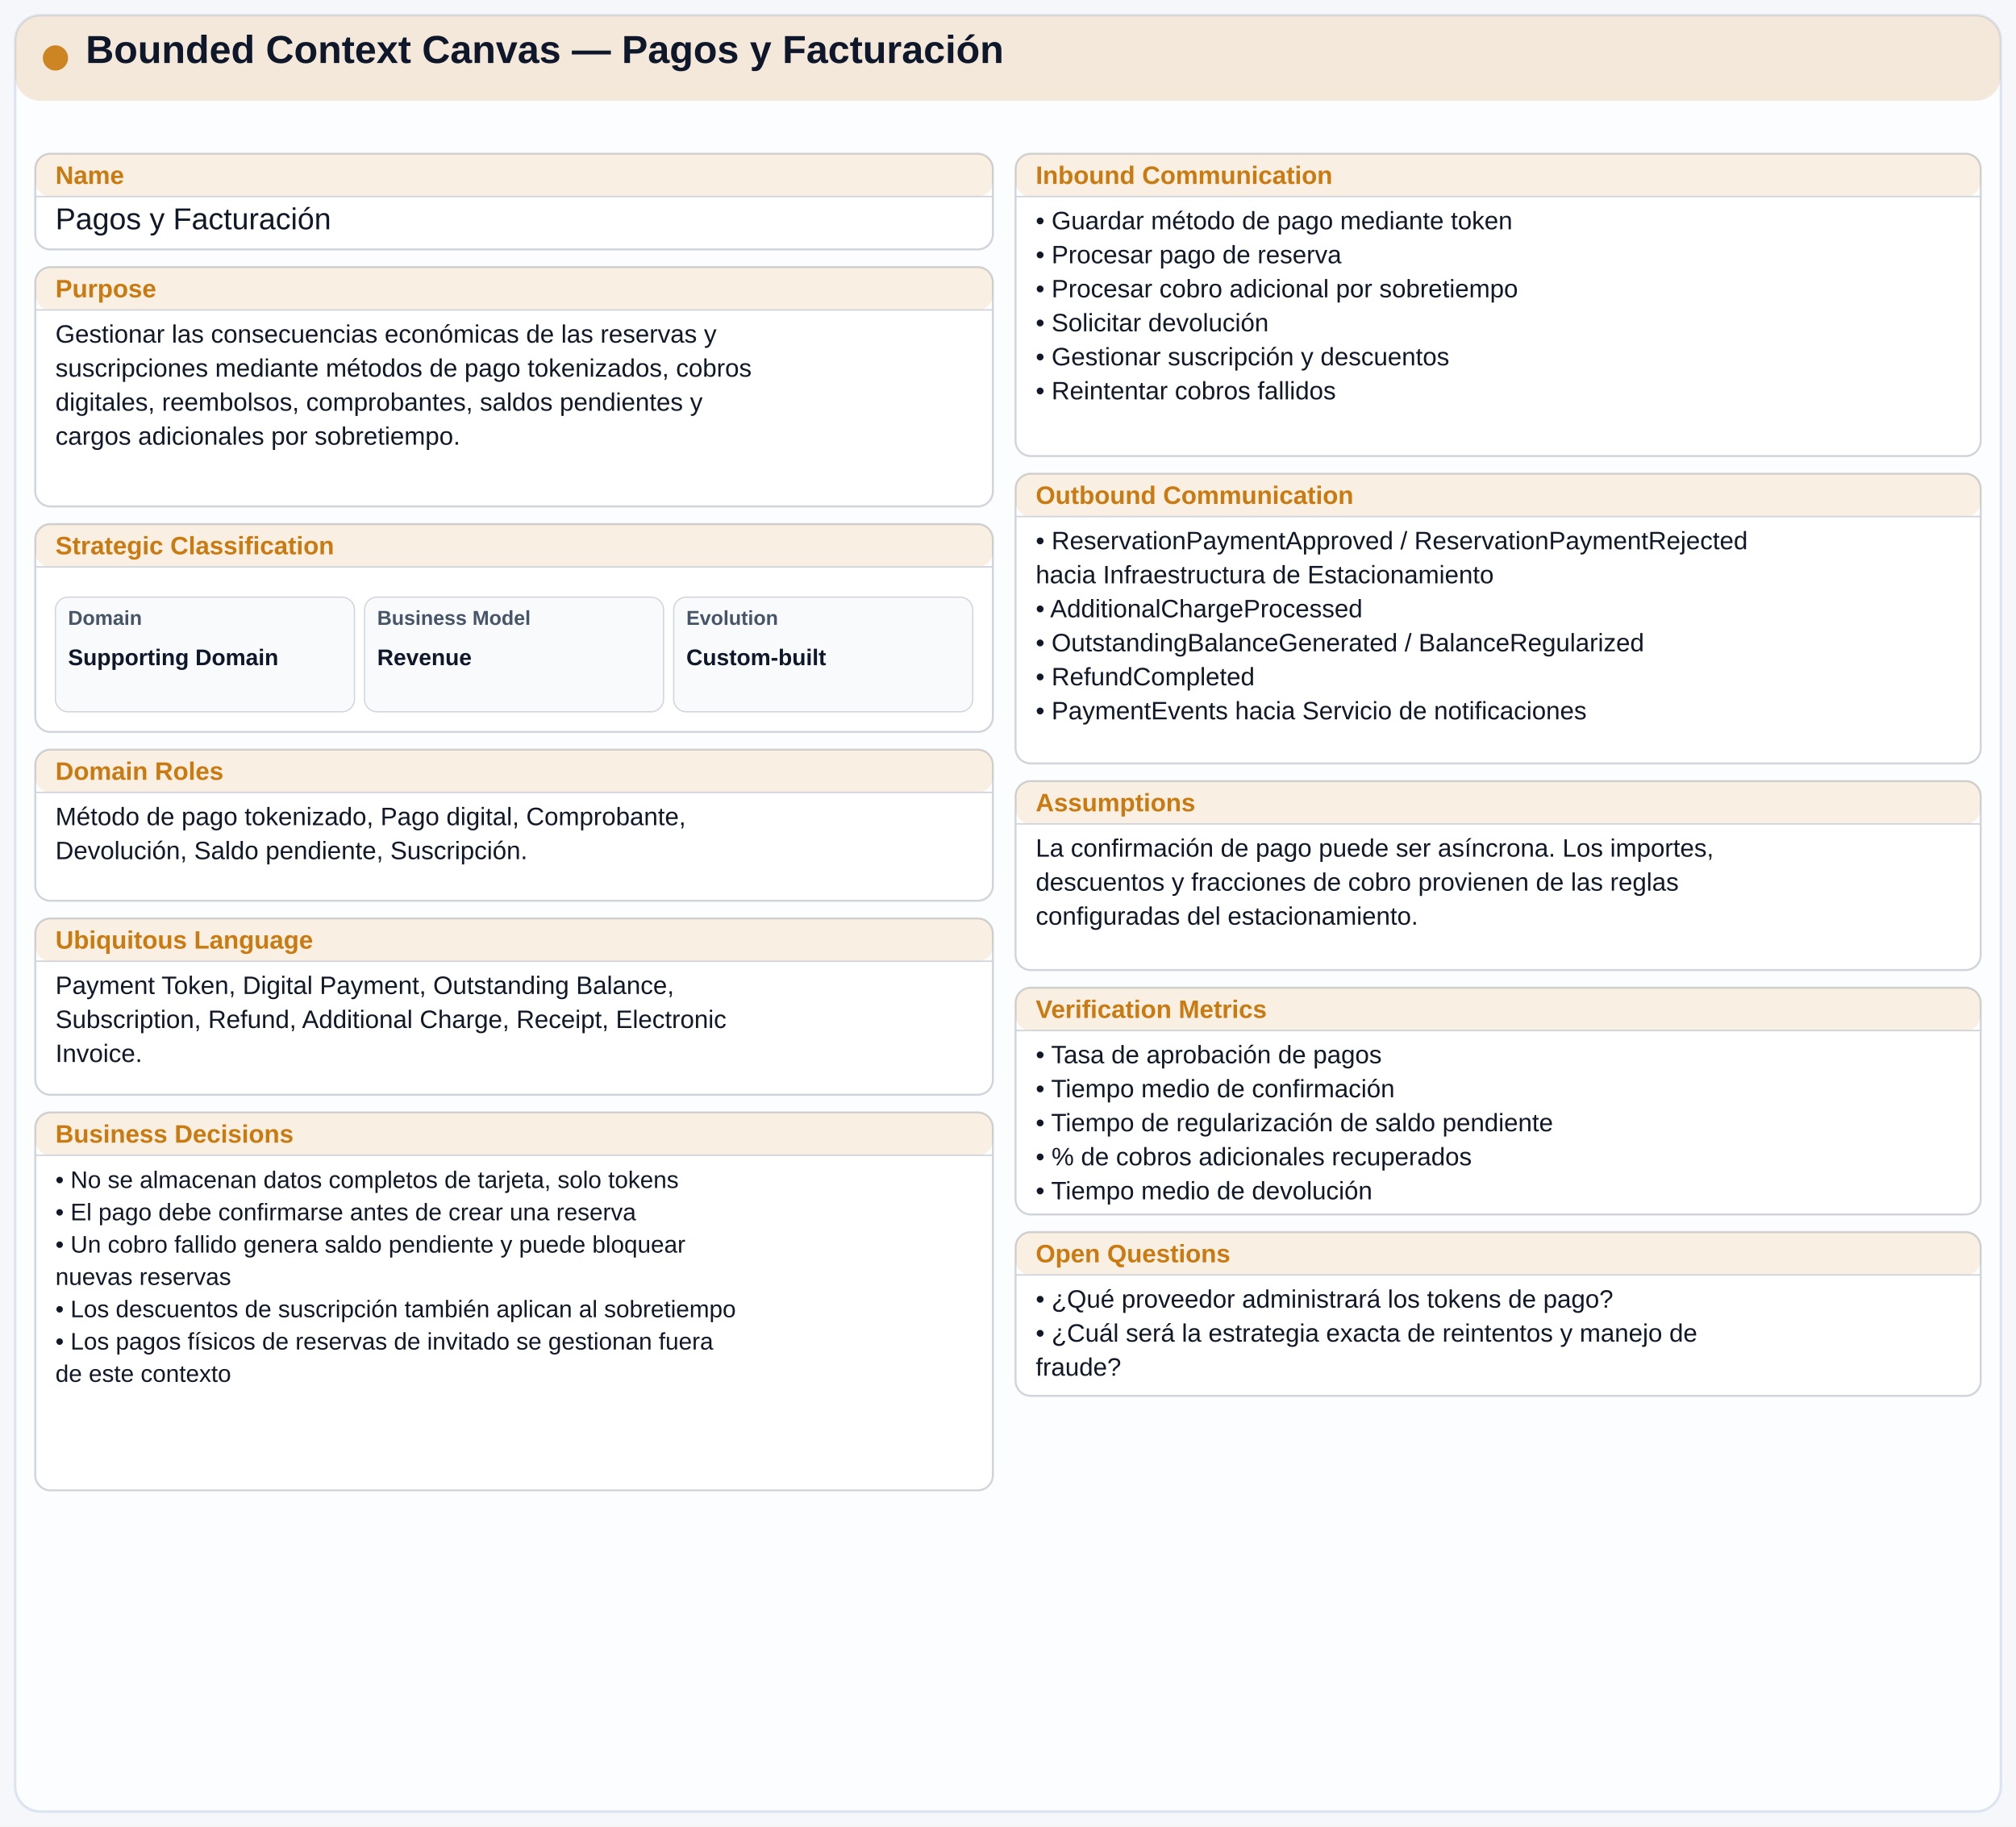
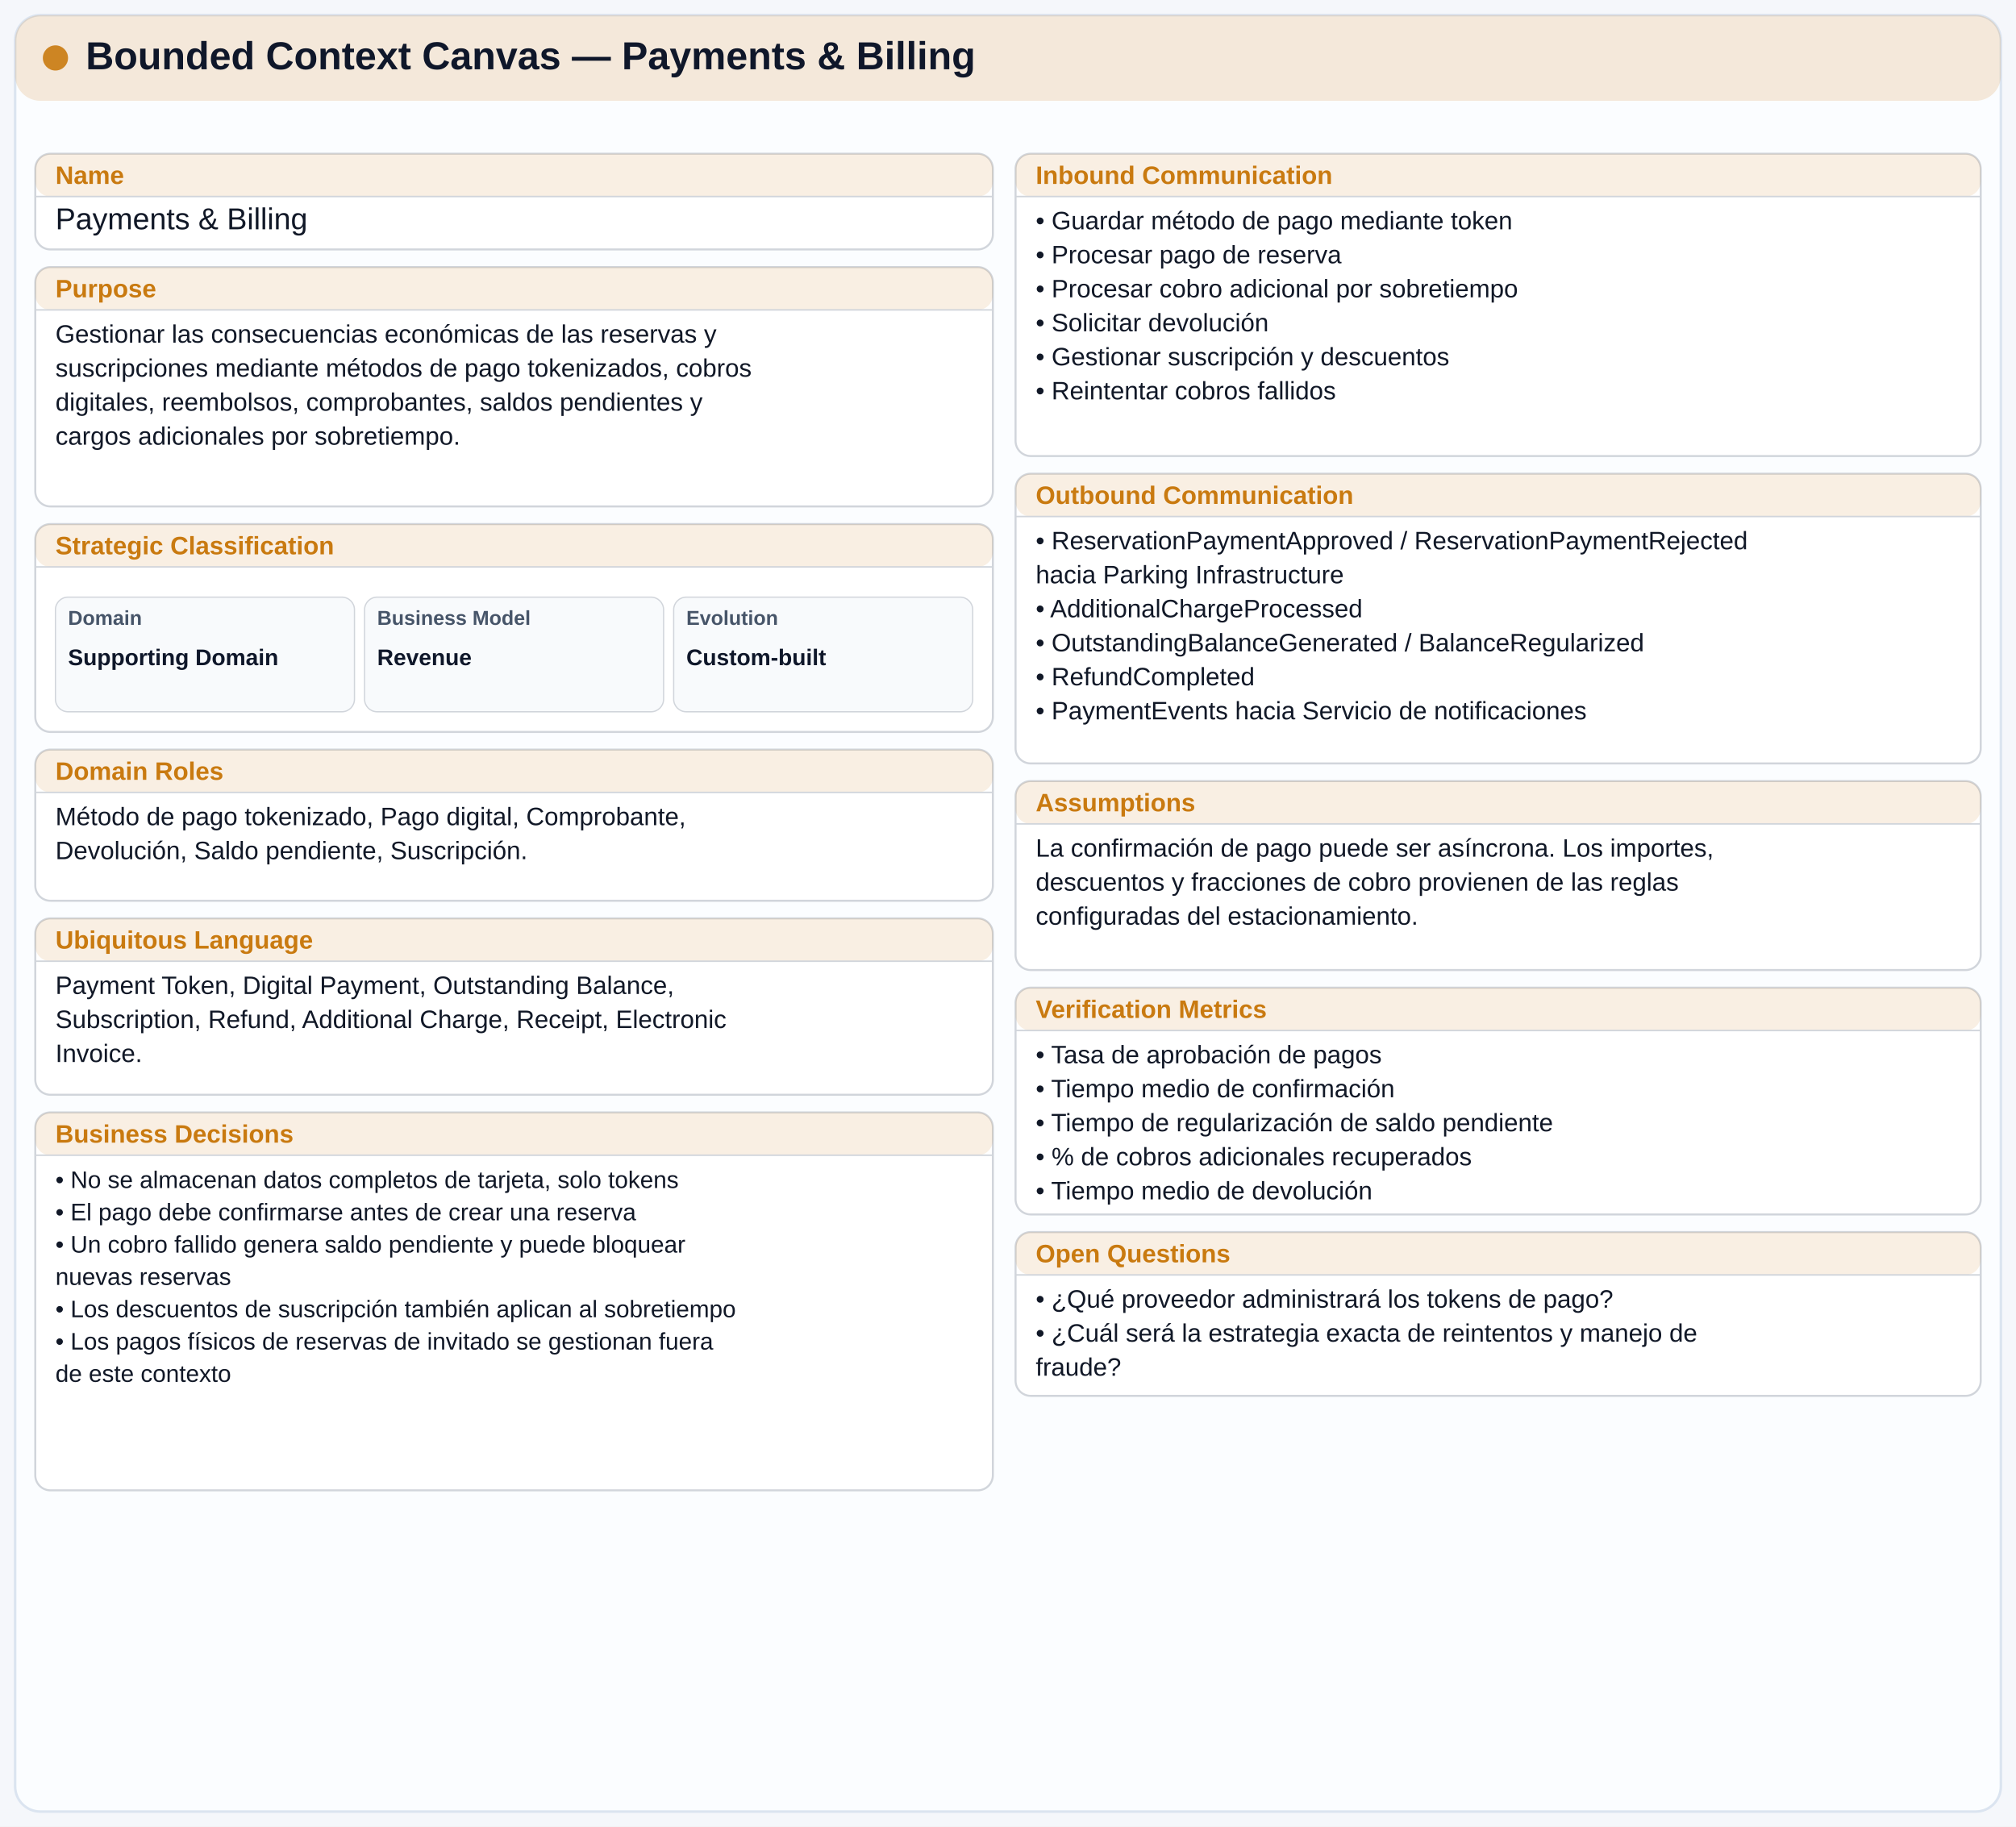
<svg xmlns="http://www.w3.org/2000/svg" width="1600" height="1450" viewBox="0 0 1600 1450">
  <rect width="100%" height="100%" fill="#f5f7fb" />
  <rect x="12" y="12" width="1576" height="1426" rx="20" fill="#fbfdff" stroke="#dbe4f0" stroke-width="2" />
  <rect x="12" y="12" width="1576" height="68" rx="20" fill="#C97A10" opacity="0.16" />
  <circle cx="44" cy="46" r="10" fill="#C97A10" opacity="0.9" />
-   <text x="68" y="50" font-family="Arial, Helvetica, sans-serif" font-size="31" fill="#0f172a" font-weight="bold">
-     <tspan x="68" dy="0">Bounded Context Canvas — Pagos y Facturación</tspan>
+   <text x="68" y="55" font-family="Arial, Helvetica, sans-serif" font-size="31" fill="#0f172a" font-weight="bold">
+     <tspan x="68" dy="0">Bounded Context Canvas — Payments &amp; Billing</tspan>
  </text>
  <g>
    <rect x="28" y="122" width="760" height="76" rx="12" fill="#ffffff" stroke="#d1d5db" stroke-width="1.6" />
    <rect x="28" y="122" width="760" height="34" rx="12" fill="#C97A10" opacity="0.12" />
    <line x1="28" y1="156" x2="788" y2="156" stroke="#d1d5db" stroke-width="1.2" />
    <text x="44" y="146" font-family="Arial, Helvetica, sans-serif" font-size="20" fill="#C97A10" font-weight="bold">
      <tspan x="44" dy="0">Name</tspan>
    </text>
    <text x="44" y="182" font-family="Arial, Helvetica, sans-serif" font-size="24" fill="#111827" font-weight="normal">
-       <tspan x="44" dy="0">Pagos y Facturación</tspan>
+       <tspan x="44" dy="0">Payments &amp; Billing</tspan>
    </text>
  </g>
  <g>
    <rect x="28" y="212" width="760" height="190" rx="12" fill="#ffffff" stroke="#d1d5db" stroke-width="1.6" />
    <rect x="28" y="212" width="760" height="34" rx="12" fill="#C97A10" opacity="0.12" />
    <line x1="28" y1="246" x2="788" y2="246" stroke="#d1d5db" stroke-width="1.2" />
    <text x="44" y="236" font-family="Arial, Helvetica, sans-serif" font-size="20" fill="#C97A10" font-weight="bold">
      <tspan x="44" dy="0">Purpose</tspan>
    </text>
    <text x="44" y="272" font-family="Arial, Helvetica, sans-serif" font-size="20" fill="#111827" font-weight="normal">
      <tspan x="44" dy="0">Gestionar las consecuencias económicas de las reservas y</tspan>
      <tspan x="44" dy="27.0">suscripciones mediante métodos de pago tokenizados, cobros</tspan>
      <tspan x="44" dy="27.0">digitales, reembolsos, comprobantes, saldos pendientes y</tspan>
      <tspan x="44" dy="27.0">cargos adicionales por sobretiempo.</tspan>
    </text>
  </g>
  <g>
    <rect x="28" y="416" width="760" height="165" rx="12" fill="#ffffff" stroke="#d1d5db" stroke-width="1.6" />
    <rect x="28" y="416" width="760" height="34" rx="12" fill="#C97A10" opacity="0.12" />
    <line x1="28" y1="450" x2="788" y2="450" stroke="#d1d5db" stroke-width="1.2" />
    <text x="44" y="440" font-family="Arial, Helvetica, sans-serif" font-size="20" fill="#C97A10" font-weight="bold">
      <tspan x="44" dy="0">Strategic Classification</tspan>
    </text>
    <rect x="44.0" y="474" width="237.333" height="91" rx="10" fill="#f8fafc" stroke="#d1d5db" stroke-width="1" />
    <text x="54.0" y="496" font-family="Arial, Helvetica, sans-serif" font-size="16" fill="#475569" font-weight="bold">
      <tspan x="54.0" dy="0">Domain</tspan>
    </text>
    <text x="54.0" y="528" font-family="Arial, Helvetica, sans-serif" font-size="18" fill="#0f172a" font-weight="bold">
      <tspan x="54.0" dy="0">Supporting Domain</tspan>
    </text>
    <rect x="289.333" y="474" width="237.333" height="91" rx="10" fill="#f8fafc" stroke="#d1d5db" stroke-width="1" />
    <text x="299.333" y="496" font-family="Arial, Helvetica, sans-serif" font-size="16" fill="#475569" font-weight="bold">
      <tspan x="299.333" dy="0">Business Model</tspan>
    </text>
    <text x="299.333" y="528" font-family="Arial, Helvetica, sans-serif" font-size="18" fill="#0f172a" font-weight="bold">
      <tspan x="299.333" dy="0">Revenue</tspan>
    </text>
    <rect x="534.667" y="474" width="237.333" height="91" rx="10" fill="#f8fafc" stroke="#d1d5db" stroke-width="1" />
    <text x="544.667" y="496" font-family="Arial, Helvetica, sans-serif" font-size="16" fill="#475569" font-weight="bold">
      <tspan x="544.667" dy="0">Evolution</tspan>
    </text>
    <text x="544.667" y="528" font-family="Arial, Helvetica, sans-serif" font-size="18" fill="#0f172a" font-weight="bold">
      <tspan x="544.667" dy="0">Custom-built</tspan>
    </text>
  </g>
  <g>
    <rect x="28" y="595" width="760" height="120" rx="12" fill="#ffffff" stroke="#d1d5db" stroke-width="1.6" />
    <rect x="28" y="595" width="760" height="34" rx="12" fill="#C97A10" opacity="0.12" />
    <line x1="28" y1="629" x2="788" y2="629" stroke="#d1d5db" stroke-width="1.2" />
    <text x="44" y="619" font-family="Arial, Helvetica, sans-serif" font-size="20" fill="#C97A10" font-weight="bold">
      <tspan x="44" dy="0">Domain Roles</tspan>
    </text>
    <text x="44" y="655" font-family="Arial, Helvetica, sans-serif" font-size="20" fill="#111827" font-weight="normal">
      <tspan x="44" dy="0">Método de pago tokenizado, Pago digital, Comprobante,</tspan>
      <tspan x="44" dy="27.0">Devolución, Saldo pendiente, Suscripción.</tspan>
    </text>
  </g>
  <g>
    <rect x="28" y="729" width="760" height="140" rx="12" fill="#ffffff" stroke="#d1d5db" stroke-width="1.6" />
    <rect x="28" y="729" width="760" height="34" rx="12" fill="#C97A10" opacity="0.12" />
    <line x1="28" y1="763" x2="788" y2="763" stroke="#d1d5db" stroke-width="1.2" />
    <text x="44" y="753" font-family="Arial, Helvetica, sans-serif" font-size="20" fill="#C97A10" font-weight="bold">
      <tspan x="44" dy="0">Ubiquitous Language</tspan>
    </text>
    <text x="44" y="789" font-family="Arial, Helvetica, sans-serif" font-size="20" fill="#111827" font-weight="normal">
      <tspan x="44" dy="0">Payment Token, Digital Payment, Outstanding Balance,</tspan>
      <tspan x="44" dy="27.0">Subscription, Refund, Additional Charge, Receipt, Electronic</tspan>
      <tspan x="44" dy="27.0">Invoice.</tspan>
    </text>
  </g>
  <g>
    <rect x="28" y="883" width="760" height="300" rx="12" fill="#ffffff" stroke="#d1d5db" stroke-width="1.6" />
    <rect x="28" y="883" width="760" height="34" rx="12" fill="#C97A10" opacity="0.12" />
    <line x1="28" y1="917" x2="788" y2="917" stroke="#d1d5db" stroke-width="1.2" />
    <text x="44" y="907" font-family="Arial, Helvetica, sans-serif" font-size="20" fill="#C97A10" font-weight="bold">
      <tspan x="44" dy="0">Business Decisions</tspan>
    </text>
    <text x="44" y="943" font-family="Arial, Helvetica, sans-serif" font-size="19" fill="#111827" font-weight="normal">
      <tspan x="44" dy="0">• No se almacenan datos completos de tarjeta, solo tokens</tspan>
      <tspan x="44" dy="25.65">• El pago debe confirmarse antes de crear una reserva</tspan>
      <tspan x="44" dy="25.65">• Un cobro fallido genera saldo pendiente y puede bloquear</tspan>
      <tspan x="44" dy="25.65">  nuevas reservas</tspan>
      <tspan x="44" dy="25.65">• Los descuentos de suscripción también aplican al sobretiempo</tspan>
      <tspan x="44" dy="25.65">• Los pagos físicos de reservas de invitado se gestionan fuera</tspan>
      <tspan x="44" dy="25.65">  de este contexto</tspan>
    </text>
  </g>
  <g>
    <rect x="806" y="122" width="766" height="240" rx="12" fill="#ffffff" stroke="#d1d5db" stroke-width="1.6" />
    <rect x="806" y="122" width="766" height="34" rx="12" fill="#C97A10" opacity="0.12" />
    <line x1="806" y1="156" x2="1572" y2="156" stroke="#d1d5db" stroke-width="1.2" />
    <text x="822" y="146" font-family="Arial, Helvetica, sans-serif" font-size="20" fill="#C97A10" font-weight="bold">
      <tspan x="822" dy="0">Inbound Communication</tspan>
    </text>
    <text x="822" y="182" font-family="Arial, Helvetica, sans-serif" font-size="20" fill="#111827" font-weight="normal">
      <tspan x="822" dy="0">• Guardar método de pago mediante token</tspan>
      <tspan x="822" dy="27.0">• Procesar pago de reserva</tspan>
      <tspan x="822" dy="27.0">• Procesar cobro adicional por sobretiempo</tspan>
      <tspan x="822" dy="27.0">• Solicitar devolución</tspan>
      <tspan x="822" dy="27.0">• Gestionar suscripción y descuentos</tspan>
      <tspan x="822" dy="27.0">• Reintentar cobros fallidos</tspan>
    </text>
  </g>
  <g>
    <rect x="806" y="376" width="766" height="230" rx="12" fill="#ffffff" stroke="#d1d5db" stroke-width="1.6" />
    <rect x="806" y="376" width="766" height="34" rx="12" fill="#C97A10" opacity="0.12" />
    <line x1="806" y1="410" x2="1572" y2="410" stroke="#d1d5db" stroke-width="1.2" />
    <text x="822" y="400" font-family="Arial, Helvetica, sans-serif" font-size="20" fill="#C97A10" font-weight="bold">
      <tspan x="822" dy="0">Outbound Communication</tspan>
    </text>
    <text x="822" y="436" font-family="Arial, Helvetica, sans-serif" font-size="20" fill="#111827" font-weight="normal">
      <tspan x="822" dy="0">• ReservationPaymentApproved / ReservationPaymentRejected</tspan>
-       <tspan x="822" dy="27.0">  hacia Infraestructura de Estacionamiento</tspan>
+       <tspan x="822" dy="27.0">  hacia Parking Infrastructure</tspan>
      <tspan x="822" dy="27.0">• AdditionalChargeProcessed</tspan>
      <tspan x="822" dy="27.0">• OutstandingBalanceGenerated / BalanceRegularized</tspan>
      <tspan x="822" dy="27.0">• RefundCompleted</tspan>
      <tspan x="822" dy="27.0">• PaymentEvents hacia Servicio de notificaciones</tspan>
    </text>
  </g>
  <g>
    <rect x="806" y="620" width="766" height="150" rx="12" fill="#ffffff" stroke="#d1d5db" stroke-width="1.6" />
    <rect x="806" y="620" width="766" height="34" rx="12" fill="#C97A10" opacity="0.12" />
    <line x1="806" y1="654" x2="1572" y2="654" stroke="#d1d5db" stroke-width="1.2" />
    <text x="822" y="644" font-family="Arial, Helvetica, sans-serif" font-size="20" fill="#C97A10" font-weight="bold">
      <tspan x="822" dy="0">Assumptions</tspan>
    </text>
    <text x="822" y="680" font-family="Arial, Helvetica, sans-serif" font-size="20" fill="#111827" font-weight="normal">
      <tspan x="822" dy="0">La confirmación de pago puede ser asíncrona. Los importes,</tspan>
      <tspan x="822" dy="27.0">descuentos y fracciones de cobro provienen de las reglas</tspan>
      <tspan x="822" dy="27.0">configuradas del estacionamiento.</tspan>
    </text>
  </g>
  <g>
    <rect x="806" y="784" width="766" height="180" rx="12" fill="#ffffff" stroke="#d1d5db" stroke-width="1.6" />
    <rect x="806" y="784" width="766" height="34" rx="12" fill="#C97A10" opacity="0.12" />
    <line x1="806" y1="818" x2="1572" y2="818" stroke="#d1d5db" stroke-width="1.2" />
    <text x="822" y="808" font-family="Arial, Helvetica, sans-serif" font-size="20" fill="#C97A10" font-weight="bold">
      <tspan x="822" dy="0">Verification Metrics</tspan>
    </text>
    <text x="822" y="844" font-family="Arial, Helvetica, sans-serif" font-size="20" fill="#111827" font-weight="normal">
      <tspan x="822" dy="0">• Tasa de aprobación de pagos</tspan>
      <tspan x="822" dy="27.0">• Tiempo medio de confirmación</tspan>
      <tspan x="822" dy="27.0">• Tiempo de regularización de saldo pendiente</tspan>
      <tspan x="822" dy="27.0">• % de cobros adicionales recuperados</tspan>
      <tspan x="822" dy="27.0">• Tiempo medio de devolución</tspan>
    </text>
  </g>
  <g>
    <rect x="806" y="978" width="766" height="130" rx="12" fill="#ffffff" stroke="#d1d5db" stroke-width="1.6" />
    <rect x="806" y="978" width="766" height="34" rx="12" fill="#C97A10" opacity="0.12" />
    <line x1="806" y1="1012" x2="1572" y2="1012" stroke="#d1d5db" stroke-width="1.2" />
    <text x="822" y="1002" font-family="Arial, Helvetica, sans-serif" font-size="20" fill="#C97A10" font-weight="bold">
      <tspan x="822" dy="0">Open Questions</tspan>
    </text>
    <text x="822" y="1038" font-family="Arial, Helvetica, sans-serif" font-size="20" fill="#111827" font-weight="normal">
      <tspan x="822" dy="0">• ¿Qué proveedor administrará los tokens de pago?</tspan>
      <tspan x="822" dy="27.0">• ¿Cuál será la estrategia exacta de reintentos y manejo de</tspan>
      <tspan x="822" dy="27.0">  fraude?</tspan>
    </text>
  </g>
</svg>
